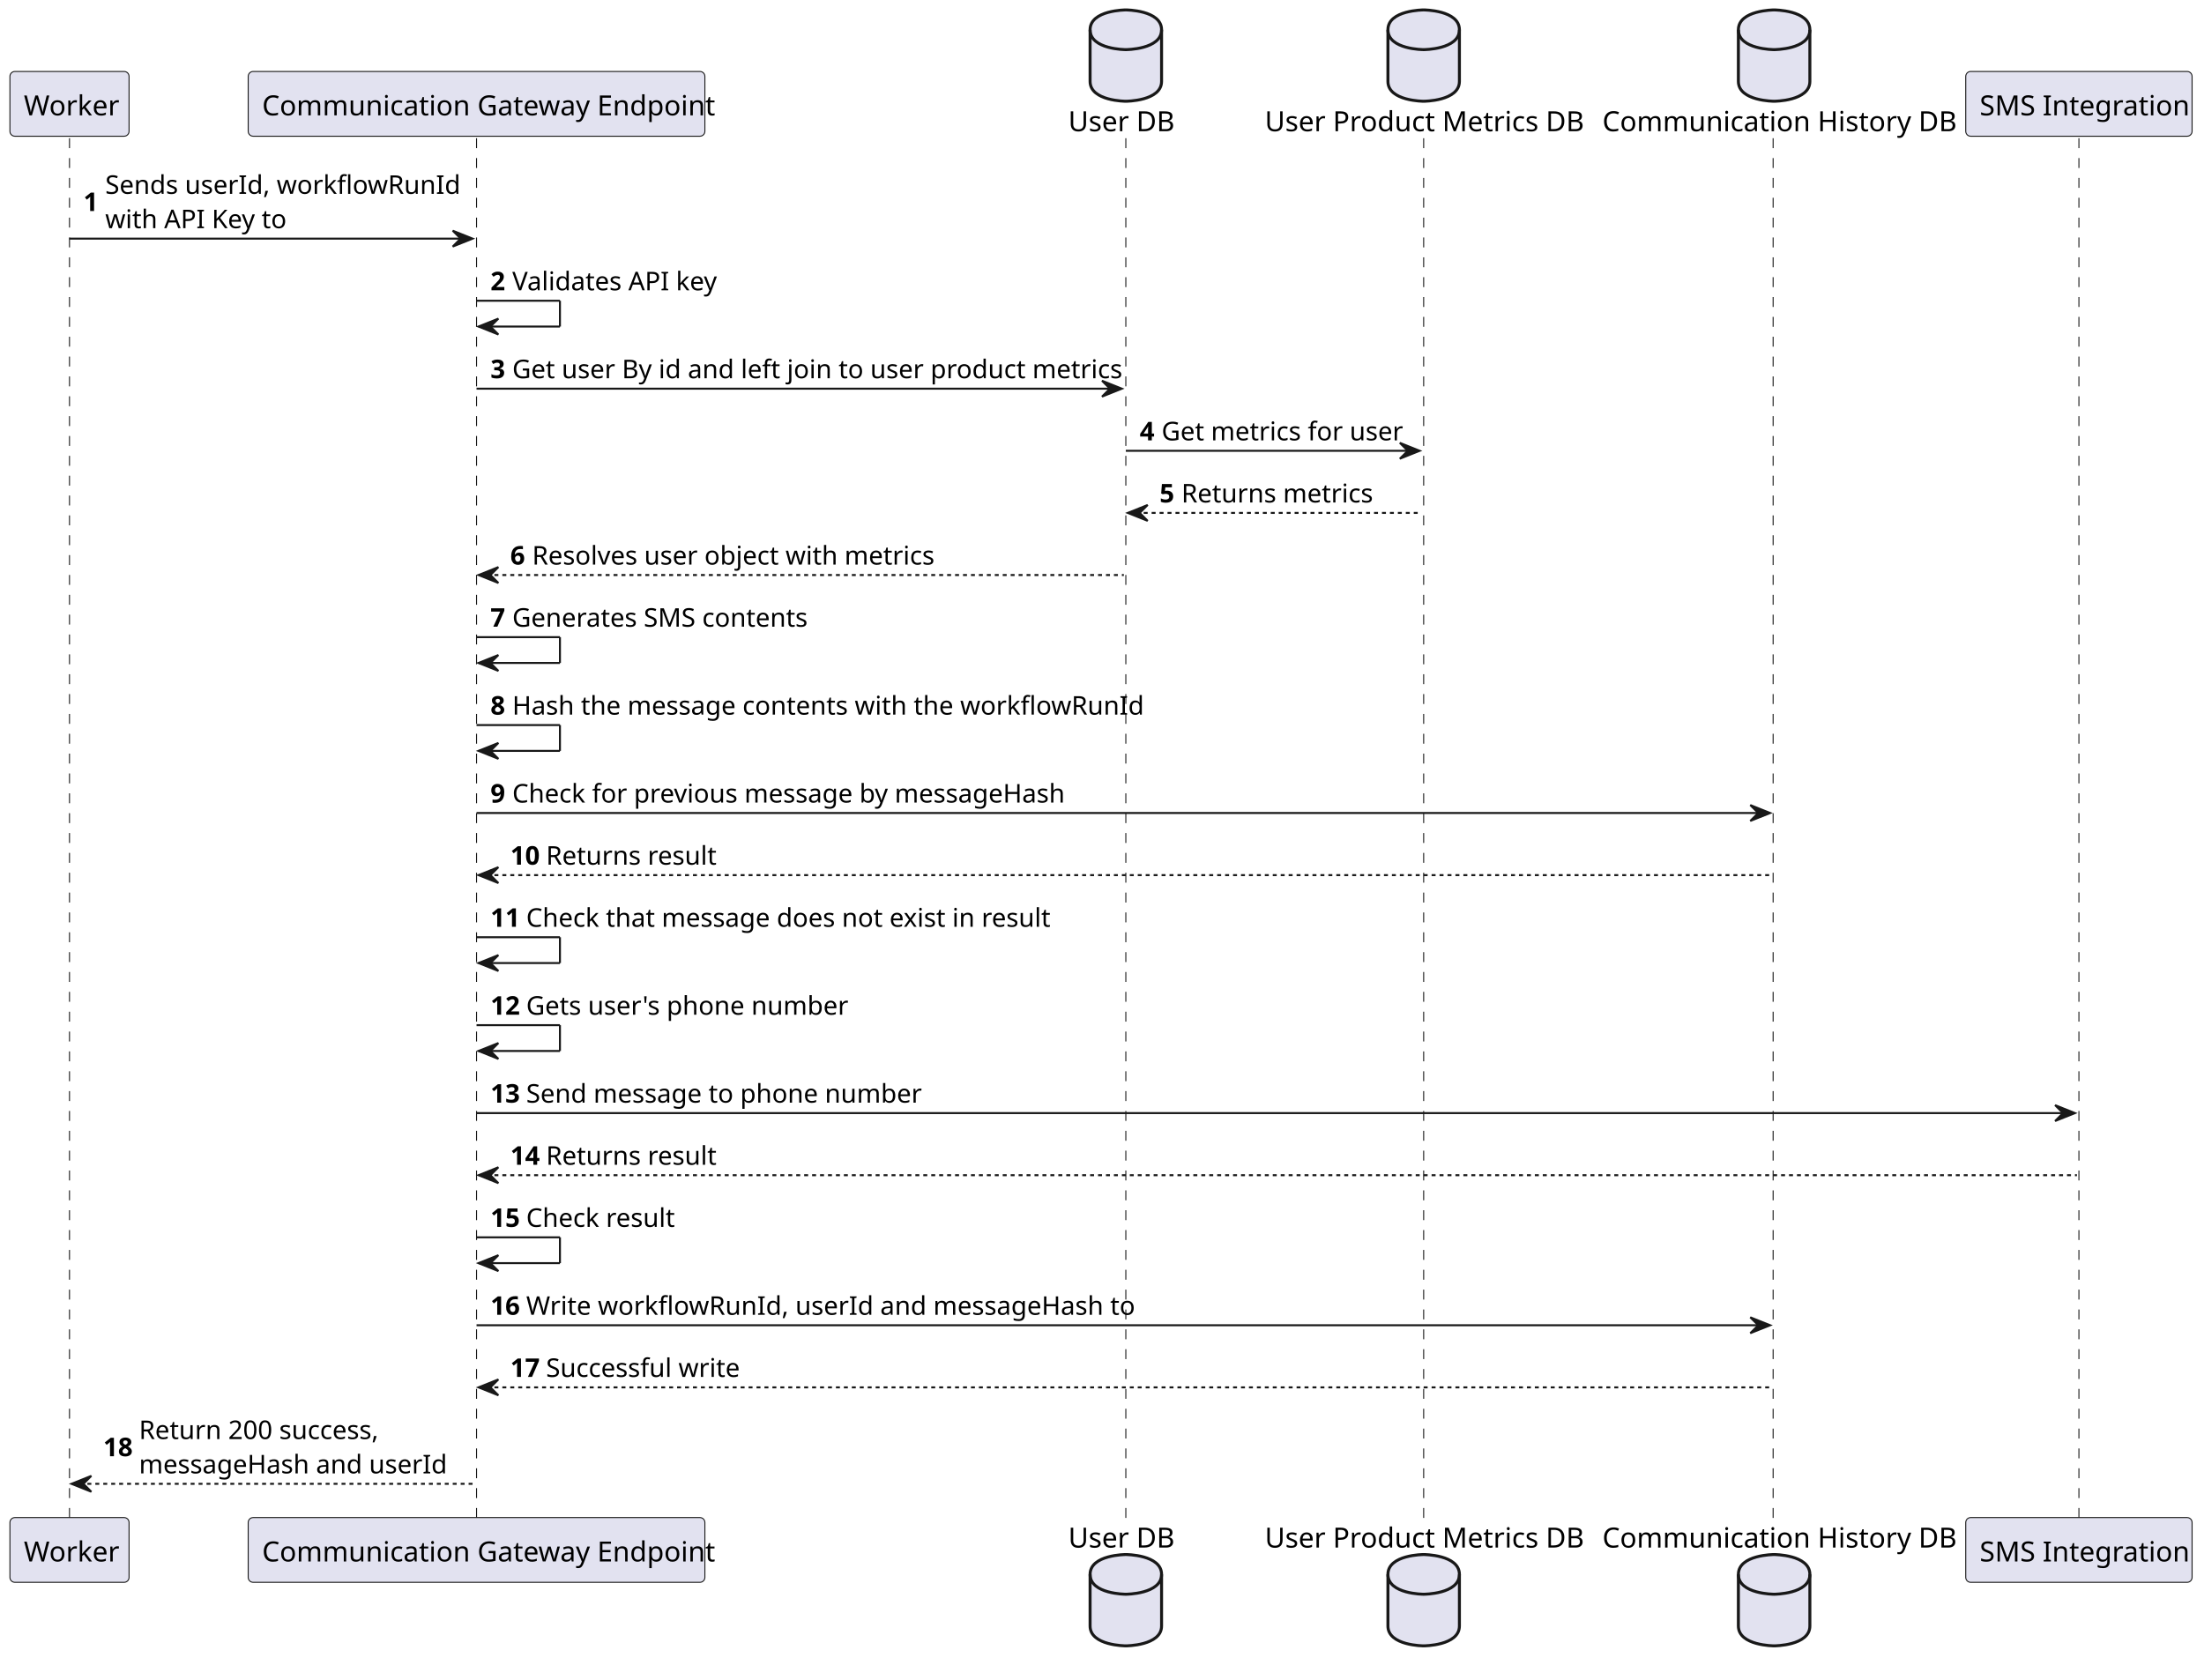
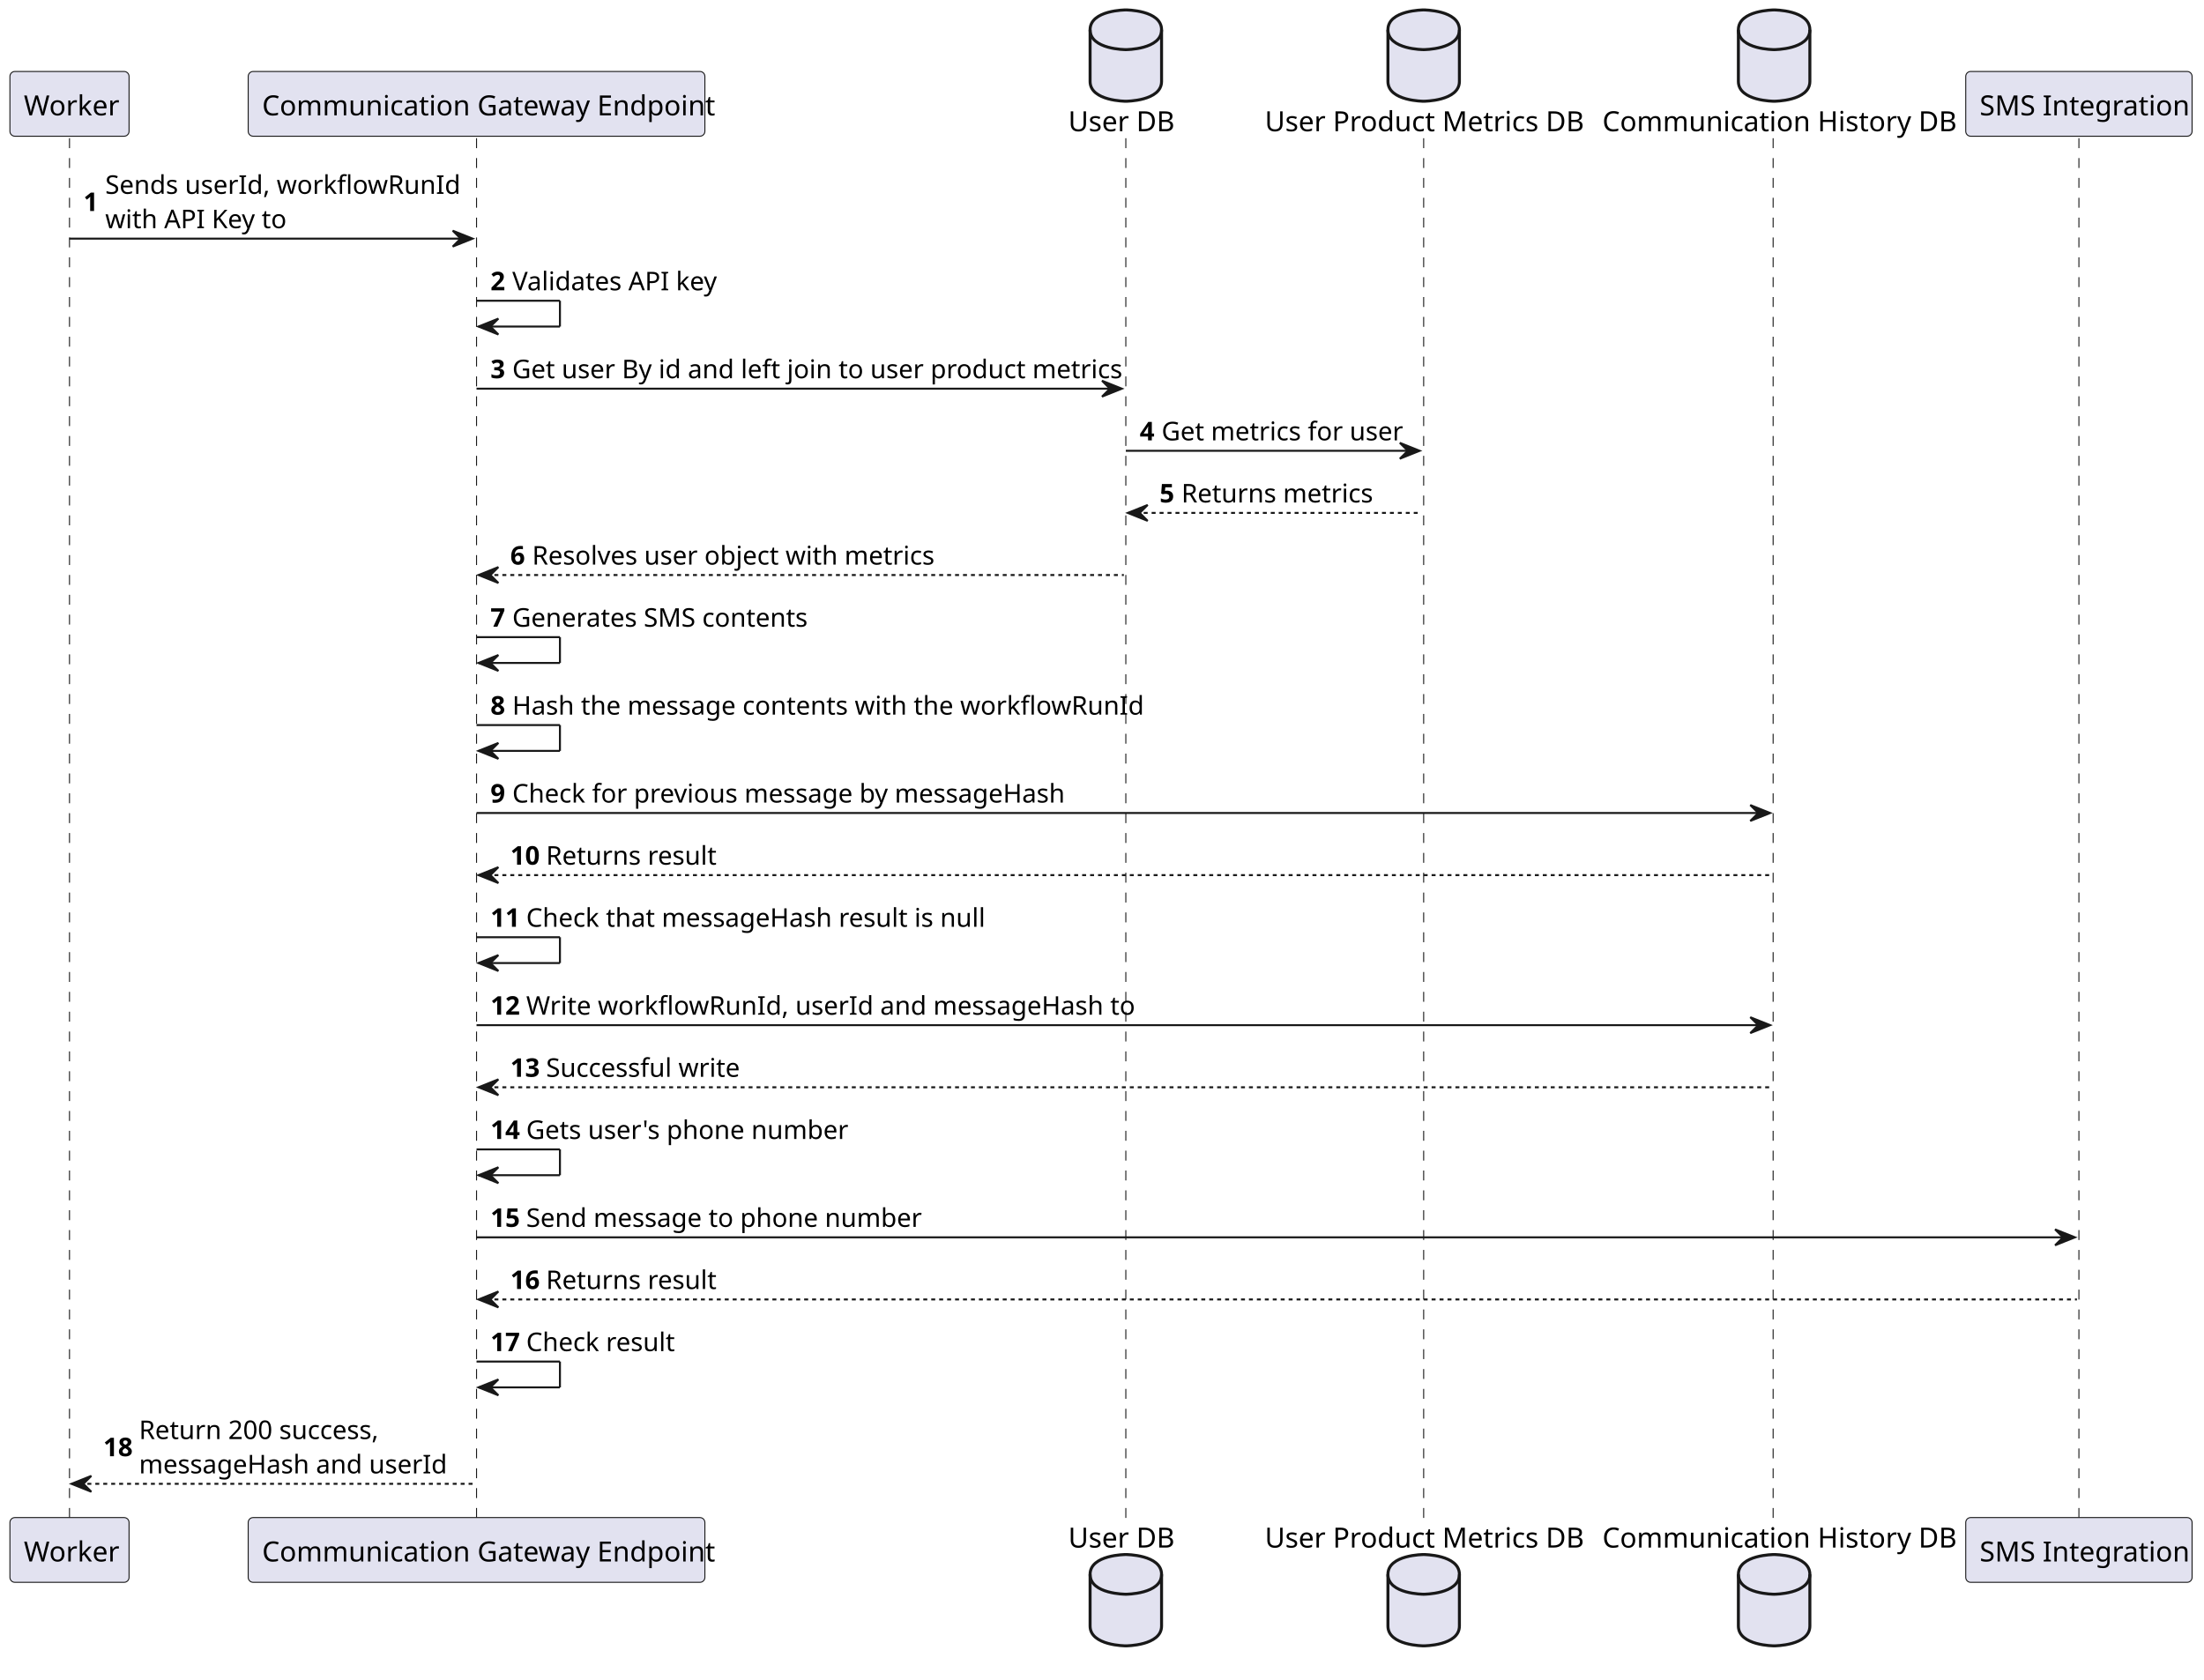
<svg xmlns="http://www.w3.org/2000/svg" contentStyleType="text/css" height="846px" preserveAspectRatio="none" style="width:1110px;height:846px;background:#FFFFFF;" version="1.1" viewBox="0 0 1110 846" width="1110px" zoomAndPan="magnify">
  <defs />
  <g>
    <line style="stroke:#181818;stroke-width:0.5;stroke-dasharray:5.0,5.0;" x1="35" x2="35" y1="69.621" y2="765.441" />
    <line style="stroke:#181818;stroke-width:0.5;stroke-dasharray:5.0,5.0;" x1="240" x2="240" y1="69.621" y2="765.441" />
    <line style="stroke:#181818;stroke-width:0.5;stroke-dasharray:5.0,5.0;" x1="567" x2="567" y1="69.621" y2="765.441" />
    <line style="stroke:#181818;stroke-width:0.5;stroke-dasharray:5.0,5.0;" x1="717" x2="717" y1="69.621" y2="765.441" />
    <line style="stroke:#181818;stroke-width:0.5;stroke-dasharray:5.0,5.0;" x1="893" x2="893" y1="69.621" y2="765.441" />
    <line style="stroke:#181818;stroke-width:0.5;stroke-dasharray:5.0,5.0;" x1="1047" x2="1047" y1="69.621" y2="765.441" />
    <rect fill="#E2E2F0" height="32.621" rx="2.5" ry="2.5" style="stroke:#181818;stroke-width:0.5;" width="60" x="5" y="36" />
    <text fill="#000000" font-family="sans-serif" font-size="14" lengthAdjust="spacing" textLength="46" x="12" y="58.107">Worker</text>
    <rect fill="#E2E2F0" height="32.621" rx="2.5" ry="2.5" style="stroke:#181818;stroke-width:0.5;" width="60" x="5" y="764.441" />
    <text fill="#000000" font-family="sans-serif" font-size="14" lengthAdjust="spacing" textLength="46" x="12" y="786.549">Worker</text>
    <rect fill="#E2E2F0" height="32.621" rx="2.5" ry="2.5" style="stroke:#181818;stroke-width:0.5;" width="230" x="125" y="36" />
    <text fill="#000000" font-family="sans-serif" font-size="14" lengthAdjust="spacing" textLength="216" x="132" y="58.107">Communication Gateway Endpoint</text>
    <rect fill="#E2E2F0" height="32.621" rx="2.5" ry="2.5" style="stroke:#181818;stroke-width:0.5;" width="230" x="125" y="764.441" />
    <text fill="#000000" font-family="sans-serif" font-size="14" lengthAdjust="spacing" textLength="216" x="132" y="786.549">Communication Gateway Endpoint</text>
    <text fill="#000000" font-family="sans-serif" font-size="14" lengthAdjust="spacing" textLength="52" x="538" y="66.107">User DB</text>
    <path d="M549,15 C549,5 567,5 567,5 C567,5 585,5 585,15 L585,41 C585,51 567,51 567,51 C567,51 549,51 549,41 L549,15 " fill="#E2E2F0" style="stroke:#181818;stroke-width:1.5;" />
    <path d="M549,15 C549,25 567,25 567,25 C567,25 585,25 585,15 " fill="none" style="stroke:#181818;stroke-width:1.5;" />
    <text fill="#000000" font-family="sans-serif" font-size="14" lengthAdjust="spacing" textLength="52" x="538" y="779.549">User DB</text>
    <path d="M549,793.062 C549,783.062 567,783.062 567,783.062 C567,783.062 585,783.062 585,793.062 L585,819.062 C585,829.062 567,829.062 567,829.062 C567,829.062 549,829.062 549,819.062 L549,793.062 " fill="#E2E2F0" style="stroke:#181818;stroke-width:1.5;" />
    <path d="M549,793.062 C549,803.062 567,803.062 567,803.062 C567,803.062 585,803.062 585,793.062 " fill="none" style="stroke:#181818;stroke-width:1.5;" />
    <text fill="#000000" font-family="sans-serif" font-size="14" lengthAdjust="spacing" textLength="154" x="637" y="66.107">User Product Metrics DB</text>
    <path d="M699,15 C699,5 717,5 717,5 C717,5 735,5 735,15 L735,41 C735,51 717,51 717,51 C717,51 699,51 699,41 L699,15 " fill="#E2E2F0" style="stroke:#181818;stroke-width:1.5;" />
    <path d="M699,15 C699,25 717,25 717,25 C717,25 735,25 735,15 " fill="none" style="stroke:#181818;stroke-width:1.5;" />
    <text fill="#000000" font-family="sans-serif" font-size="14" lengthAdjust="spacing" textLength="154" x="637" y="779.549">User Product Metrics DB</text>
    <path d="M699,793.062 C699,783.062 717,783.062 717,783.062 C717,783.062 735,783.062 735,793.062 L735,819.062 C735,829.062 717,829.062 717,829.062 C717,829.062 699,829.062 699,819.062 L699,793.062 " fill="#E2E2F0" style="stroke:#181818;stroke-width:1.5;" />
    <path d="M699,793.062 C699,803.062 717,803.062 717,803.062 C717,803.062 735,803.062 735,793.062 " fill="none" style="stroke:#181818;stroke-width:1.5;" />
    <text fill="#000000" font-family="sans-serif" font-size="14" lengthAdjust="spacing" textLength="167" x="807" y="66.107">Communication History DB</text>
    <path d="M875.5,15 C875.5,5 893.5,5 893.5,5 C893.5,5 911.5,5 911.5,15 L911.5,41 C911.5,51 893.5,51 893.5,51 C893.5,51 875.5,51 875.5,41 L875.5,15 " fill="#E2E2F0" style="stroke:#181818;stroke-width:1.5;" />
    <path d="M875.5,15 C875.5,25 893.5,25 893.5,25 C893.5,25 911.5,25 911.5,15 " fill="none" style="stroke:#181818;stroke-width:1.5;" />
    <text fill="#000000" font-family="sans-serif" font-size="14" lengthAdjust="spacing" textLength="167" x="807" y="779.549">Communication History DB</text>
    <path d="M875.5,793.062 C875.5,783.062 893.5,783.062 893.5,783.062 C893.5,783.062 911.5,783.062 911.5,793.062 L911.5,819.062 C911.5,829.062 893.5,829.062 893.5,829.062 C893.5,829.062 875.5,829.062 875.5,819.062 L875.5,793.062 " fill="#E2E2F0" style="stroke:#181818;stroke-width:1.5;" />
    <path d="M875.5,793.062 C875.5,803.062 893.5,803.062 893.5,803.062 C893.5,803.062 911.5,803.062 911.5,793.062 " fill="none" style="stroke:#181818;stroke-width:1.5;" />
    <rect fill="#E2E2F0" height="32.621" rx="2.5" ry="2.5" style="stroke:#181818;stroke-width:0.5;" width="114" x="990" y="36" />
    <text fill="#000000" font-family="sans-serif" font-size="14" lengthAdjust="spacing" textLength="100" x="997" y="58.107">SMS Integration</text>
    <rect fill="#E2E2F0" height="32.621" rx="2.5" ry="2.5" style="stroke:#181818;stroke-width:0.5;" width="114" x="990" y="764.441" />
    <text fill="#000000" font-family="sans-serif" font-size="14" lengthAdjust="spacing" textLength="100" x="997" y="786.549">SMS Integration</text>
    <polygon fill="#181818" points="228,116.203,238,120.203,228,124.203,232,120.203" style="stroke:#181818;stroke-width:1.0;" />
    <line style="stroke:#181818;stroke-width:1.0;" x1="35" x2="234" y1="120.203" y2="120.203" />
    <text fill="#000000" font-family="sans-serif" font-size="13" font-weight="bold" lengthAdjust="spacing" textLength="7" x="42" y="106.295">1</text>
    <text fill="#000000" font-family="sans-serif" font-size="13" lengthAdjust="spacing" textLength="166" x="53" y="97.649">Sends userId, workflowRunId</text>
    <text fill="#000000" font-family="sans-serif" font-size="13" lengthAdjust="spacing" textLength="90" x="53" y="114.94">with API Key to</text>
    <line style="stroke:#181818;stroke-width:1.0;" x1="240" x2="282" y1="151.494" y2="151.494" />
    <line style="stroke:#181818;stroke-width:1.0;" x1="282" x2="282" y1="151.494" y2="164.494" />
    <line style="stroke:#181818;stroke-width:1.0;" x1="241" x2="282" y1="164.494" y2="164.494" />
    <polygon fill="#181818" points="251,160.494,241,164.494,251,168.494,247,164.494" style="stroke:#181818;stroke-width:1.0;" />
    <text fill="#000000" font-family="sans-serif" font-size="13" font-weight="bold" lengthAdjust="spacing" textLength="7" x="247" y="146.231">2</text>
    <text fill="#000000" font-family="sans-serif" font-size="13" lengthAdjust="spacing" textLength="104" x="258" y="146.231">Validates API key</text>
    <polygon fill="#181818" points="555,191.785,565,195.785,555,199.785,559,195.785" style="stroke:#181818;stroke-width:1.0;" />
    <line style="stroke:#181818;stroke-width:1.0;" x1="240" x2="561" y1="195.785" y2="195.785" />
    <text fill="#000000" font-family="sans-serif" font-size="13" font-weight="bold" lengthAdjust="spacing" textLength="7" x="247" y="190.523">3</text>
    <text fill="#000000" font-family="sans-serif" font-size="13" lengthAdjust="spacing" textLength="292" x="258" y="190.523">Get user By id and left join to user product metrics</text>
    <polygon fill="#181818" points="705,223.076,715,227.076,705,231.076,709,227.076" style="stroke:#181818;stroke-width:1.0;" />
    <line style="stroke:#181818;stroke-width:1.0;" x1="567" x2="711" y1="227.076" y2="227.076" />
    <text fill="#000000" font-family="sans-serif" font-size="13" font-weight="bold" lengthAdjust="spacing" textLength="7" x="574" y="221.814">4</text>
    <text fill="#000000" font-family="sans-serif" font-size="13" lengthAdjust="spacing" textLength="115" x="585" y="221.814">Get metrics for user</text>
    <polygon fill="#181818" points="578,254.367,568,258.367,578,262.367,574,258.367" style="stroke:#181818;stroke-width:1.0;" />
    <line style="stroke:#181818;stroke-width:1.0;stroke-dasharray:2.0,2.0;" x1="572" x2="716" y1="258.367" y2="258.367" />
    <text fill="#000000" font-family="sans-serif" font-size="13" font-weight="bold" lengthAdjust="spacing" textLength="7" x="584" y="253.105">5</text>
    <text fill="#000000" font-family="sans-serif" font-size="13" lengthAdjust="spacing" textLength="92" x="595" y="253.105">Returns metrics</text>
    <polygon fill="#181818" points="251,285.658,241,289.658,251,293.658,247,289.658" style="stroke:#181818;stroke-width:1.0;" />
    <line style="stroke:#181818;stroke-width:1.0;stroke-dasharray:2.0,2.0;" x1="245" x2="566" y1="289.658" y2="289.658" />
    <text fill="#000000" font-family="sans-serif" font-size="13" font-weight="bold" lengthAdjust="spacing" textLength="7" x="257" y="284.396">6</text>
    <text fill="#000000" font-family="sans-serif" font-size="13" lengthAdjust="spacing" textLength="194" x="268" y="284.396">Resolves user object with metrics</text>
    <line style="stroke:#181818;stroke-width:1.0;" x1="240" x2="282" y1="320.949" y2="320.949" />
    <line style="stroke:#181818;stroke-width:1.0;" x1="282" x2="282" y1="320.949" y2="333.949" />
    <line style="stroke:#181818;stroke-width:1.0;" x1="241" x2="282" y1="333.949" y2="333.949" />
    <polygon fill="#181818" points="251,329.949,241,333.949,251,337.949,247,333.949" style="stroke:#181818;stroke-width:1.0;" />
    <text fill="#000000" font-family="sans-serif" font-size="13" font-weight="bold" lengthAdjust="spacing" textLength="7" x="247" y="315.687">7</text>
    <text fill="#000000" font-family="sans-serif" font-size="13" lengthAdjust="spacing" textLength="147" x="258" y="315.687">Generates SMS contents</text>
    <line style="stroke:#181818;stroke-width:1.0;" x1="240" x2="282" y1="365.24" y2="365.24" />
    <line style="stroke:#181818;stroke-width:1.0;" x1="282" x2="282" y1="365.24" y2="378.24" />
    <line style="stroke:#181818;stroke-width:1.0;" x1="241" x2="282" y1="378.24" y2="378.24" />
    <polygon fill="#181818" points="251,374.24,241,378.24,251,382.24,247,378.24" style="stroke:#181818;stroke-width:1.0;" />
    <text fill="#000000" font-family="sans-serif" font-size="13" font-weight="bold" lengthAdjust="spacing" textLength="7" x="247" y="359.978">8</text>
    <text fill="#000000" font-family="sans-serif" font-size="13" lengthAdjust="spacing" textLength="298" x="258" y="359.978">Hash the message contents with the workflowRunId</text>
    <polygon fill="#181818" points="881.5,405.531,891.5,409.531,881.5,413.531,885.5,409.531" style="stroke:#181818;stroke-width:1.0;" />
    <line style="stroke:#181818;stroke-width:1.0;" x1="240" x2="887.5" y1="409.531" y2="409.531" />
    <text fill="#000000" font-family="sans-serif" font-size="13" font-weight="bold" lengthAdjust="spacing" textLength="7" x="247" y="404.269">9</text>
    <text fill="#000000" font-family="sans-serif" font-size="13" lengthAdjust="spacing" textLength="268" x="258" y="404.269">Check for previous message by messageHash</text>
    <polygon fill="#181818" points="251,436.822,241,440.822,251,444.822,247,440.822" style="stroke:#181818;stroke-width:1.0;" />
    <line style="stroke:#181818;stroke-width:1.0;stroke-dasharray:2.0,2.0;" x1="245" x2="892.5" y1="440.822" y2="440.822" />
    <text fill="#000000" font-family="sans-serif" font-size="13" font-weight="bold" lengthAdjust="spacing" textLength="14" x="257" y="435.56">10</text>
    <text fill="#000000" font-family="sans-serif" font-size="13" lengthAdjust="spacing" textLength="81" x="275" y="435.56">Returns result</text>
    <line style="stroke:#181818;stroke-width:1.0;" x1="240" x2="282" y1="472.113" y2="472.113" />
    <line style="stroke:#181818;stroke-width:1.0;" x1="282" x2="282" y1="472.113" y2="485.113" />
    <line style="stroke:#181818;stroke-width:1.0;" x1="241" x2="282" y1="485.113" y2="485.113" />
    <polygon fill="#181818" points="251,481.113,241,485.113,251,489.113,247,485.113" style="stroke:#181818;stroke-width:1.0;" />
    <text fill="#000000" font-family="sans-serif" font-size="13" font-weight="bold" lengthAdjust="spacing" textLength="14" x="247" y="466.851">11</text>
-     <text fill="#000000" font-family="sans-serif" font-size="13" lengthAdjust="spacing" textLength="256" x="265" y="466.851">Check that message does not exist in result</text>
-     <line style="stroke:#181818;stroke-width:1.0;" x1="240" x2="282" y1="516.404" y2="516.404" />
-     <line style="stroke:#181818;stroke-width:1.0;" x1="282" x2="282" y1="516.404" y2="529.404" />
-     <line style="stroke:#181818;stroke-width:1.0;" x1="241" x2="282" y1="529.404" y2="529.404" />
-     <polygon fill="#181818" points="251,525.404,241,529.404,251,533.404,247,529.404" style="stroke:#181818;stroke-width:1.0;" />
+     <text fill="#000000" font-family="sans-serif" font-size="13" lengthAdjust="spacing" textLength="224" x="265" y="466.851">Check that messageHash result is null</text>
+     <polygon fill="#181818" points="881.5,512.404,891.5,516.404,881.5,520.404,885.5,516.404" style="stroke:#181818;stroke-width:1.0;" />
+     <line style="stroke:#181818;stroke-width:1.0;" x1="240" x2="887.5" y1="516.404" y2="516.404" />
    <text fill="#000000" font-family="sans-serif" font-size="13" font-weight="bold" lengthAdjust="spacing" textLength="14" x="247" y="511.142">12</text>
-     <text fill="#000000" font-family="sans-serif" font-size="13" lengthAdjust="spacing" textLength="152" x="265" y="511.142">Gets user's phone number</text>
-     <polygon fill="#181818" points="1035,556.695,1045,560.695,1035,564.695,1039,560.695" style="stroke:#181818;stroke-width:1.0;" />
-     <line style="stroke:#181818;stroke-width:1.0;" x1="240" x2="1041" y1="560.695" y2="560.695" />
-     <text fill="#000000" font-family="sans-serif" font-size="13" font-weight="bold" lengthAdjust="spacing" textLength="14" x="247" y="555.433">13</text>
-     <text fill="#000000" font-family="sans-serif" font-size="13" lengthAdjust="spacing" textLength="188" x="265" y="555.433">Send message to phone number</text>
+     <text fill="#000000" font-family="sans-serif" font-size="13" lengthAdjust="spacing" textLength="287" x="265" y="511.142">Write workflowRunId, userId and messageHash to</text>
+     <polygon fill="#181818" points="251,543.695,241,547.695,251,551.695,247,547.695" style="stroke:#181818;stroke-width:1.0;" />
+     <line style="stroke:#181818;stroke-width:1.0;stroke-dasharray:2.0,2.0;" x1="245" x2="892.5" y1="547.695" y2="547.695" />
+     <text fill="#000000" font-family="sans-serif" font-size="13" font-weight="bold" lengthAdjust="spacing" textLength="14" x="257" y="542.433">13</text>
+     <text fill="#000000" font-family="sans-serif" font-size="13" lengthAdjust="spacing" textLength="95" x="275" y="542.433">Successful write</text>
+     <line style="stroke:#181818;stroke-width:1.0;" x1="240" x2="282" y1="578.986" y2="578.986" />
+     <line style="stroke:#181818;stroke-width:1.0;" x1="282" x2="282" y1="578.986" y2="591.986" />
+     <line style="stroke:#181818;stroke-width:1.0;" x1="241" x2="282" y1="591.986" y2="591.986" />
    <polygon fill="#181818" points="251,587.986,241,591.986,251,595.986,247,591.986" style="stroke:#181818;stroke-width:1.0;" />
-     <line style="stroke:#181818;stroke-width:1.0;stroke-dasharray:2.0,2.0;" x1="245" x2="1046" y1="591.986" y2="591.986" />
-     <text fill="#000000" font-family="sans-serif" font-size="13" font-weight="bold" lengthAdjust="spacing" textLength="14" x="257" y="586.724">14</text>
-     <text fill="#000000" font-family="sans-serif" font-size="13" lengthAdjust="spacing" textLength="81" x="275" y="586.724">Returns result</text>
-     <line style="stroke:#181818;stroke-width:1.0;" x1="240" x2="282" y1="623.277" y2="623.277" />
-     <line style="stroke:#181818;stroke-width:1.0;" x1="282" x2="282" y1="623.277" y2="636.277" />
-     <line style="stroke:#181818;stroke-width:1.0;" x1="241" x2="282" y1="636.277" y2="636.277" />
-     <polygon fill="#181818" points="251,632.277,241,636.277,251,640.277,247,636.277" style="stroke:#181818;stroke-width:1.0;" />
+     <text fill="#000000" font-family="sans-serif" font-size="13" font-weight="bold" lengthAdjust="spacing" textLength="14" x="247" y="573.724">14</text>
+     <text fill="#000000" font-family="sans-serif" font-size="13" lengthAdjust="spacing" textLength="152" x="265" y="573.724">Gets user's phone number</text>
+     <polygon fill="#181818" points="1035,619.277,1045,623.277,1035,627.277,1039,623.277" style="stroke:#181818;stroke-width:1.0;" />
+     <line style="stroke:#181818;stroke-width:1.0;" x1="240" x2="1041" y1="623.277" y2="623.277" />
    <text fill="#000000" font-family="sans-serif" font-size="13" font-weight="bold" lengthAdjust="spacing" textLength="14" x="247" y="618.015">15</text>
-     <text fill="#000000" font-family="sans-serif" font-size="13" lengthAdjust="spacing" textLength="73" x="265" y="618.015">Check result</text>
-     <polygon fill="#181818" points="881.5,663.568,891.5,667.568,881.5,671.568,885.5,667.568" style="stroke:#181818;stroke-width:1.0;" />
-     <line style="stroke:#181818;stroke-width:1.0;" x1="240" x2="887.5" y1="667.568" y2="667.568" />
-     <text fill="#000000" font-family="sans-serif" font-size="13" font-weight="bold" lengthAdjust="spacing" textLength="14" x="247" y="662.306">16</text>
-     <text fill="#000000" font-family="sans-serif" font-size="13" lengthAdjust="spacing" textLength="287" x="265" y="662.306">Write workflowRunId, userId and messageHash to</text>
+     <text fill="#000000" font-family="sans-serif" font-size="13" lengthAdjust="spacing" textLength="188" x="265" y="618.015">Send message to phone number</text>
+     <polygon fill="#181818" points="251,650.568,241,654.568,251,658.568,247,654.568" style="stroke:#181818;stroke-width:1.0;" />
+     <line style="stroke:#181818;stroke-width:1.0;stroke-dasharray:2.0,2.0;" x1="245" x2="1046" y1="654.568" y2="654.568" />
+     <text fill="#000000" font-family="sans-serif" font-size="13" font-weight="bold" lengthAdjust="spacing" textLength="14" x="257" y="649.306">16</text>
+     <text fill="#000000" font-family="sans-serif" font-size="13" lengthAdjust="spacing" textLength="81" x="275" y="649.306">Returns result</text>
+     <line style="stroke:#181818;stroke-width:1.0;" x1="240" x2="282" y1="685.859" y2="685.859" />
+     <line style="stroke:#181818;stroke-width:1.0;" x1="282" x2="282" y1="685.859" y2="698.859" />
+     <line style="stroke:#181818;stroke-width:1.0;" x1="241" x2="282" y1="698.859" y2="698.859" />
    <polygon fill="#181818" points="251,694.859,241,698.859,251,702.859,247,698.859" style="stroke:#181818;stroke-width:1.0;" />
-     <line style="stroke:#181818;stroke-width:1.0;stroke-dasharray:2.0,2.0;" x1="245" x2="892.5" y1="698.859" y2="698.859" />
-     <text fill="#000000" font-family="sans-serif" font-size="13" font-weight="bold" lengthAdjust="spacing" textLength="14" x="257" y="693.597">17</text>
-     <text fill="#000000" font-family="sans-serif" font-size="13" lengthAdjust="spacing" textLength="95" x="275" y="693.597">Successful write</text>
+     <text fill="#000000" font-family="sans-serif" font-size="13" font-weight="bold" lengthAdjust="spacing" textLength="14" x="247" y="680.597">17</text>
+     <text fill="#000000" font-family="sans-serif" font-size="13" lengthAdjust="spacing" textLength="73" x="265" y="680.597">Check result</text>
    <polygon fill="#181818" points="46,743.441,36,747.441,46,751.441,42,747.441" style="stroke:#181818;stroke-width:1.0;" />
    <line style="stroke:#181818;stroke-width:1.0;stroke-dasharray:2.0,2.0;" x1="40" x2="239" y1="747.441" y2="747.441" />
    <text fill="#000000" font-family="sans-serif" font-size="13" font-weight="bold" lengthAdjust="spacing" textLength="14" x="52" y="733.533">18</text>
    <text fill="#000000" font-family="sans-serif" font-size="13" lengthAdjust="spacing" textLength="120" x="70" y="724.888">Return 200 success,</text>
    <text fill="#000000" font-family="sans-serif" font-size="13" lengthAdjust="spacing" textLength="147" x="70" y="742.179">messageHash and userId</text>
  </g>
</svg>
